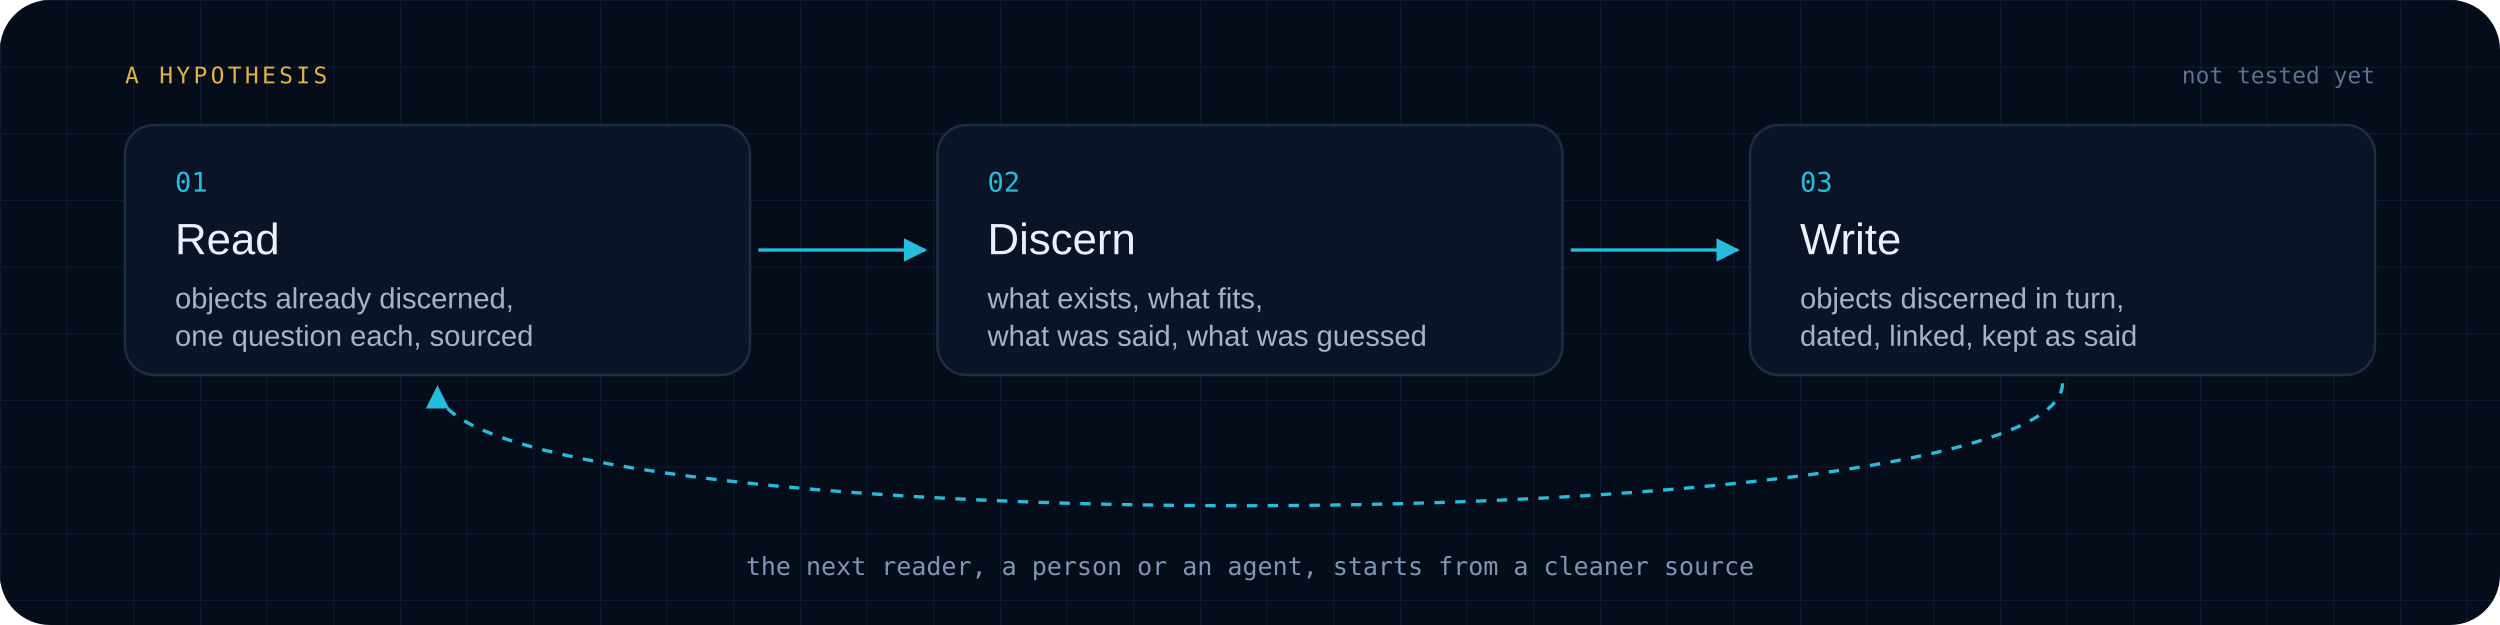
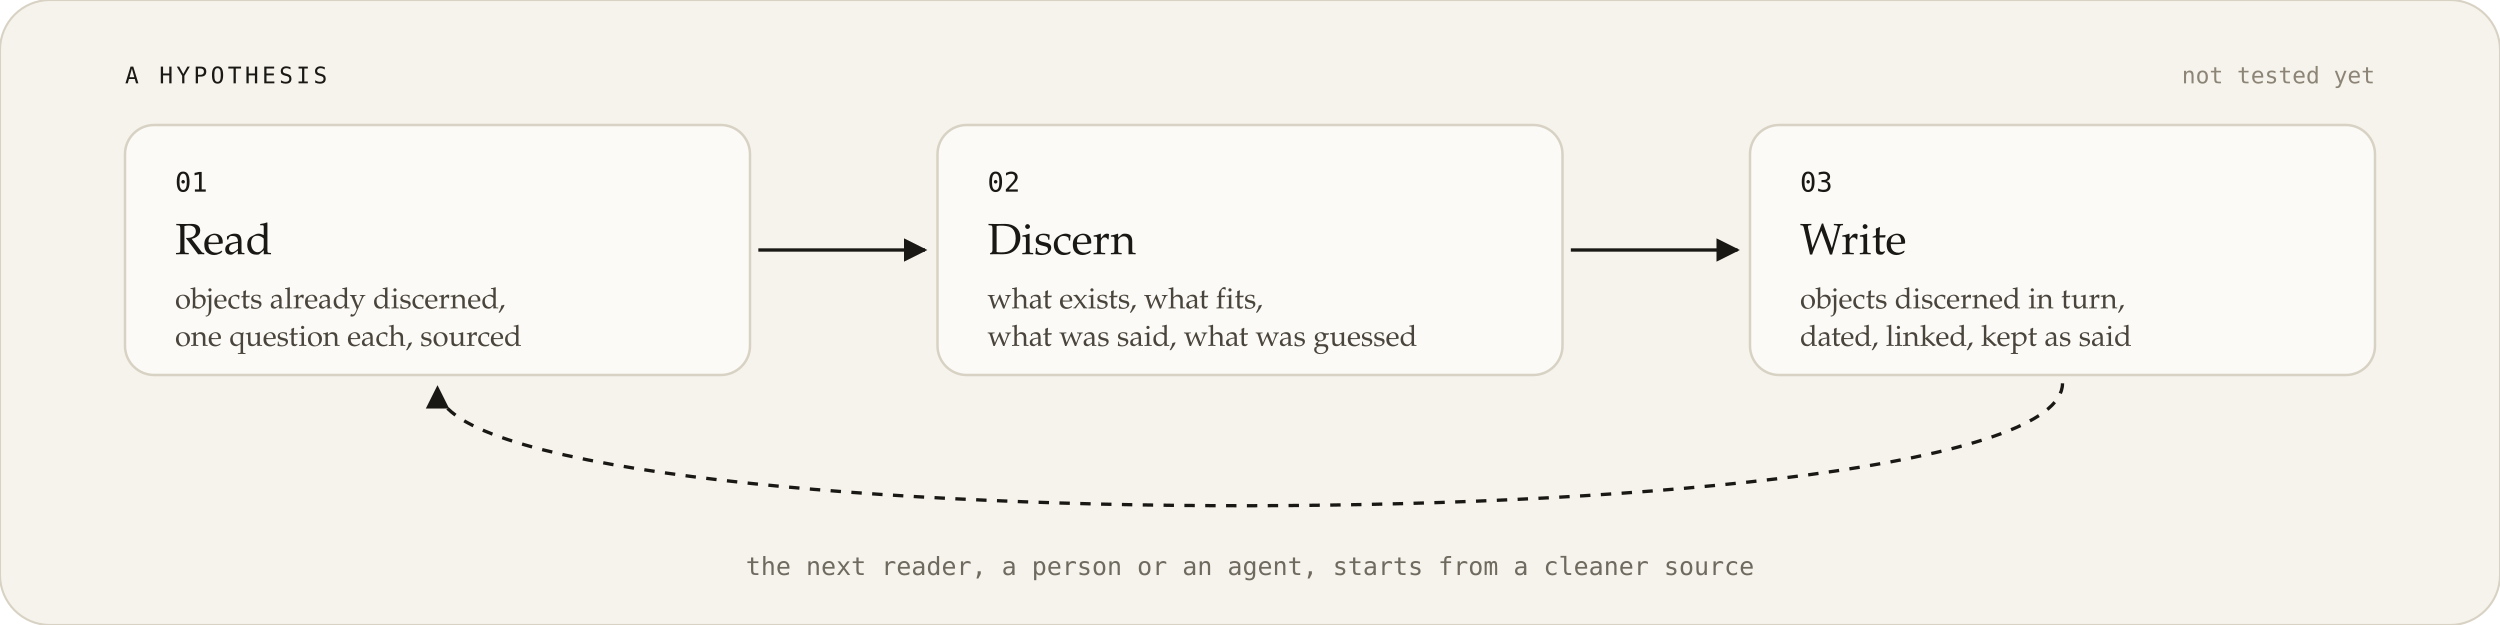
<svg xmlns="http://www.w3.org/2000/svg" viewBox="0 0 1200 300" width="1200" height="300" role="img" aria-labelledby="t d">
  <defs>
    <style>
-       .sans{font-family:Saira,'Segoe UI','Helvetica Neue',Arial,sans-serif}
-       .mono{font-family:'Geist Mono',ui-monospace,'SFMono-Regular',Menlo,Consolas,monospace}
-       .box{fill:#0a1426;stroke:#1d2c47;stroke-width:1.2}
-       .num{font-size:13px;fill:#25bcdd}
-       .title{font-size:21px;fill:#eaf1fb}
-       .sub{font-size:14px;fill:#a3b3ca}
+       .sans{font-family:'Iowan Old Style','Palatino Linotype',Georgia,serif}
+       .mono{font-family:'IBM Plex Mono','SFMono-Regular',Menlo,Consolas,monospace}
+       .box{fill:#fbfaf6;stroke:#d8d2c4;stroke-width:1.2}
+       .num{font-size:13px;fill:#1a1814}
+       .title{font-size:21px;fill:#1a1814}
+       .sub{font-size:14px;fill:#4a453c}
    </style>
    <pattern id="grid" width="32" height="32" patternUnits="userSpaceOnUse">
      <path d="M32 0H0V32" fill="none" stroke="#0d1a30" stroke-width="1" />
    </pattern>
    <marker id="arrow" viewBox="0 0 10 10" refX="9" refY="5" markerWidth="7" markerHeight="7" orient="auto-start-reverse">
-       <path d="M0 0L10 5L0 10z" fill="#25bcdd" />
+       <path d="M0 0L10 5L0 10z" fill="#1a1814" />
    </marker>
  </defs>
-   <rect width="1200" height="300" rx="24" fill="#060d1a" />
-   <rect width="1200" height="300" rx="24" fill="url(#grid)" />
-   <text x="60" y="40" class="mono" font-size="11" letter-spacing="1.6" fill="#e3b341">A HYPOTHESIS</text>
-   <text x="1140" y="40" class="mono" font-size="11" fill="#5d7090" text-anchor="end">not tested yet</text>
+   <rect width="1200" height="300" rx="24" fill="#f6f3ec" stroke="#d8d2c4" stroke-width="1" />
+   <text x="60" y="40" class="mono" font-size="11" letter-spacing="1.6" fill="#1a1814">A HYPOTHESIS</text>
+   <text x="1140" y="40" class="mono" font-size="11" fill="#8c8577" text-anchor="end">not tested yet</text>
  <rect x="60" y="60" width="300" height="120" rx="14" class="box" />
  <text x="84" y="92" class="mono num">01</text>
  <text x="84" y="122" class="sans title">Read</text>
  <text x="84" y="148" class="sans sub">objects already discerned,</text>
  <text x="84" y="166" class="sans sub">one question each, sourced</text>
  <rect x="450" y="60" width="300" height="120" rx="14" class="box" />
  <text x="474" y="92" class="mono num">02</text>
  <text x="474" y="122" class="sans title">Discern</text>
  <text x="474" y="148" class="sans sub">what exists, what fits,</text>
  <text x="474" y="166" class="sans sub">what was said, what was guessed</text>
  <rect x="840" y="60" width="300" height="120" rx="14" class="box" />
  <text x="864" y="92" class="mono num">03</text>
  <text x="864" y="122" class="sans title">Write</text>
  <text x="864" y="148" class="sans sub">objects discerned in turn,</text>
  <text x="864" y="166" class="sans sub">dated, linked, kept as said</text>
-   <line x1="364" y1="120" x2="444" y2="120" stroke="#25bcdd" stroke-width="1.6" marker-end="url(#arrow)" />
-   <line x1="754" y1="120" x2="834" y2="120" stroke="#25bcdd" stroke-width="1.6" marker-end="url(#arrow)" />
-   <path d="M990 184C990 262 210 262 210 186" fill="none" stroke="#25bcdd" stroke-width="1.6" stroke-dasharray="5 5" marker-end="url(#arrow)" />
-   <text x="600" y="276" class="mono" font-size="12" fill="#8195b3" text-anchor="middle">the next reader, a person or an agent, starts from a cleaner source</text>
+   <line x1="364" y1="120" x2="444" y2="120" stroke="#1a1814" stroke-width="1.6" marker-end="url(#arrow)" />
+   <line x1="754" y1="120" x2="834" y2="120" stroke="#1a1814" stroke-width="1.6" marker-end="url(#arrow)" />
+   <path d="M990 184C990 262 210 262 210 186" fill="none" stroke="#1a1814" stroke-width="1.6" stroke-dasharray="5 5" marker-end="url(#arrow)" />
+   <text x="600" y="276" class="mono" font-size="12" fill="#6f6a60" text-anchor="middle">the next reader, a person or an agent, starts from a cleaner source</text>
</svg>
